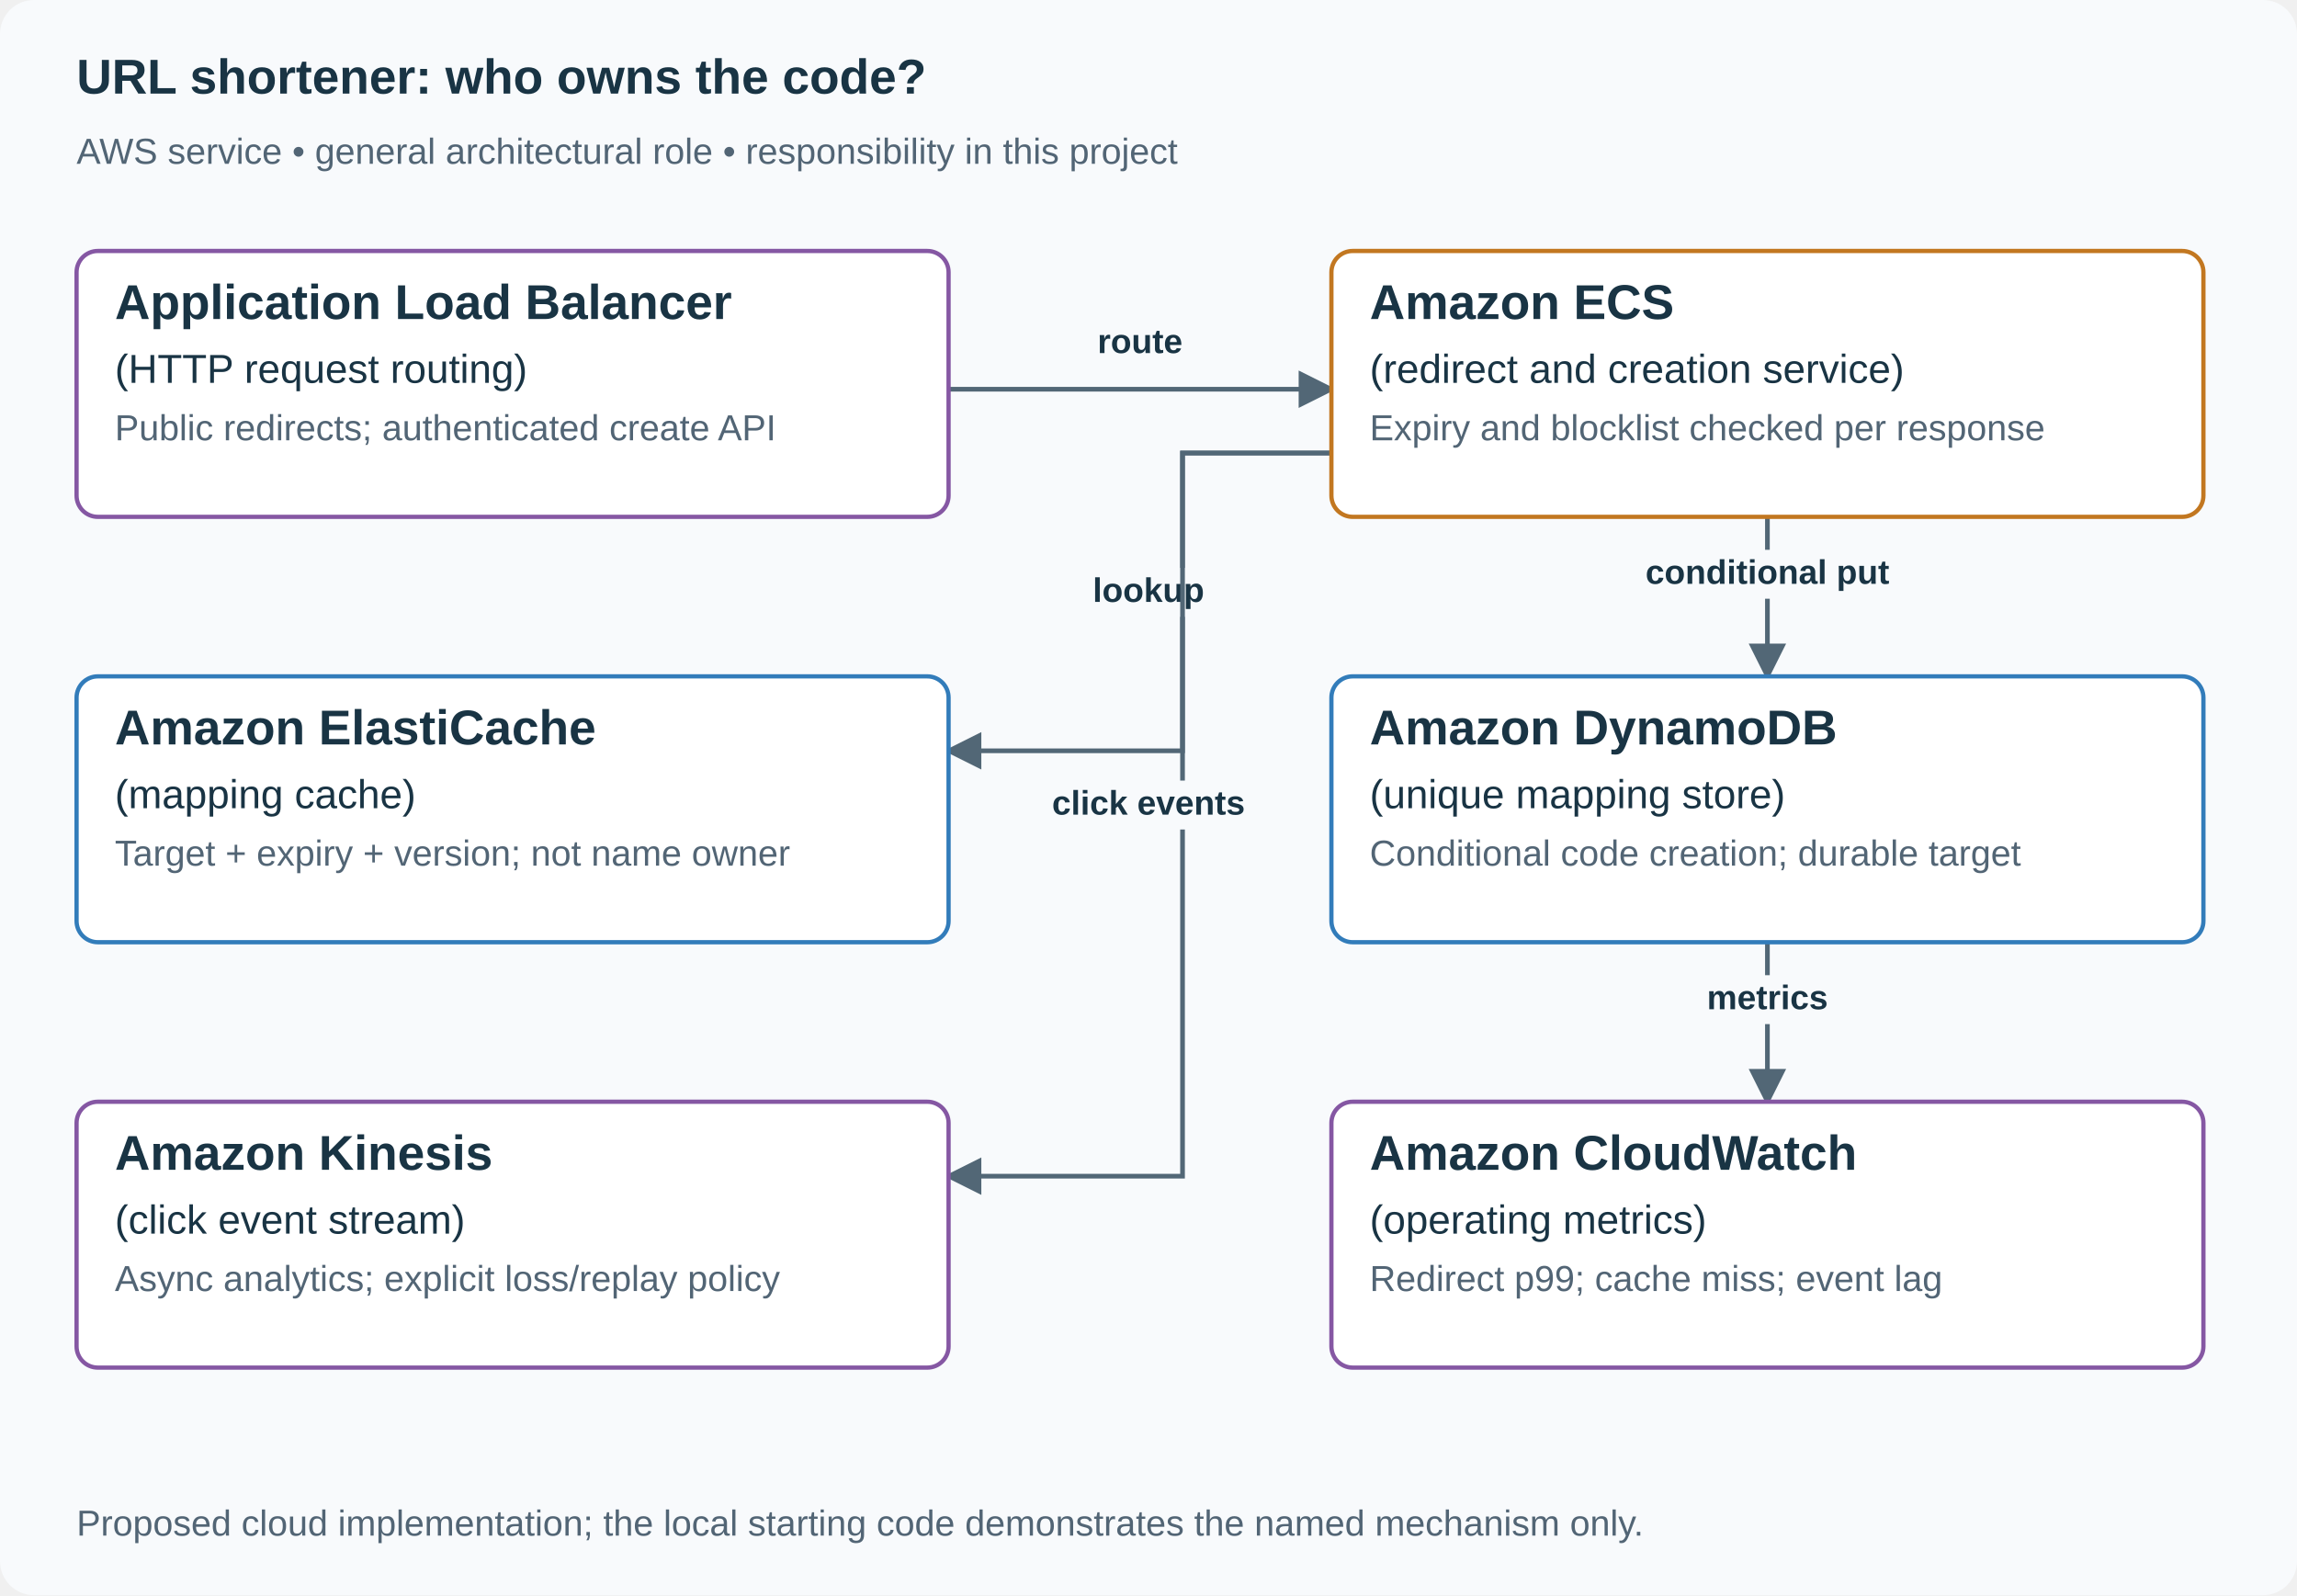
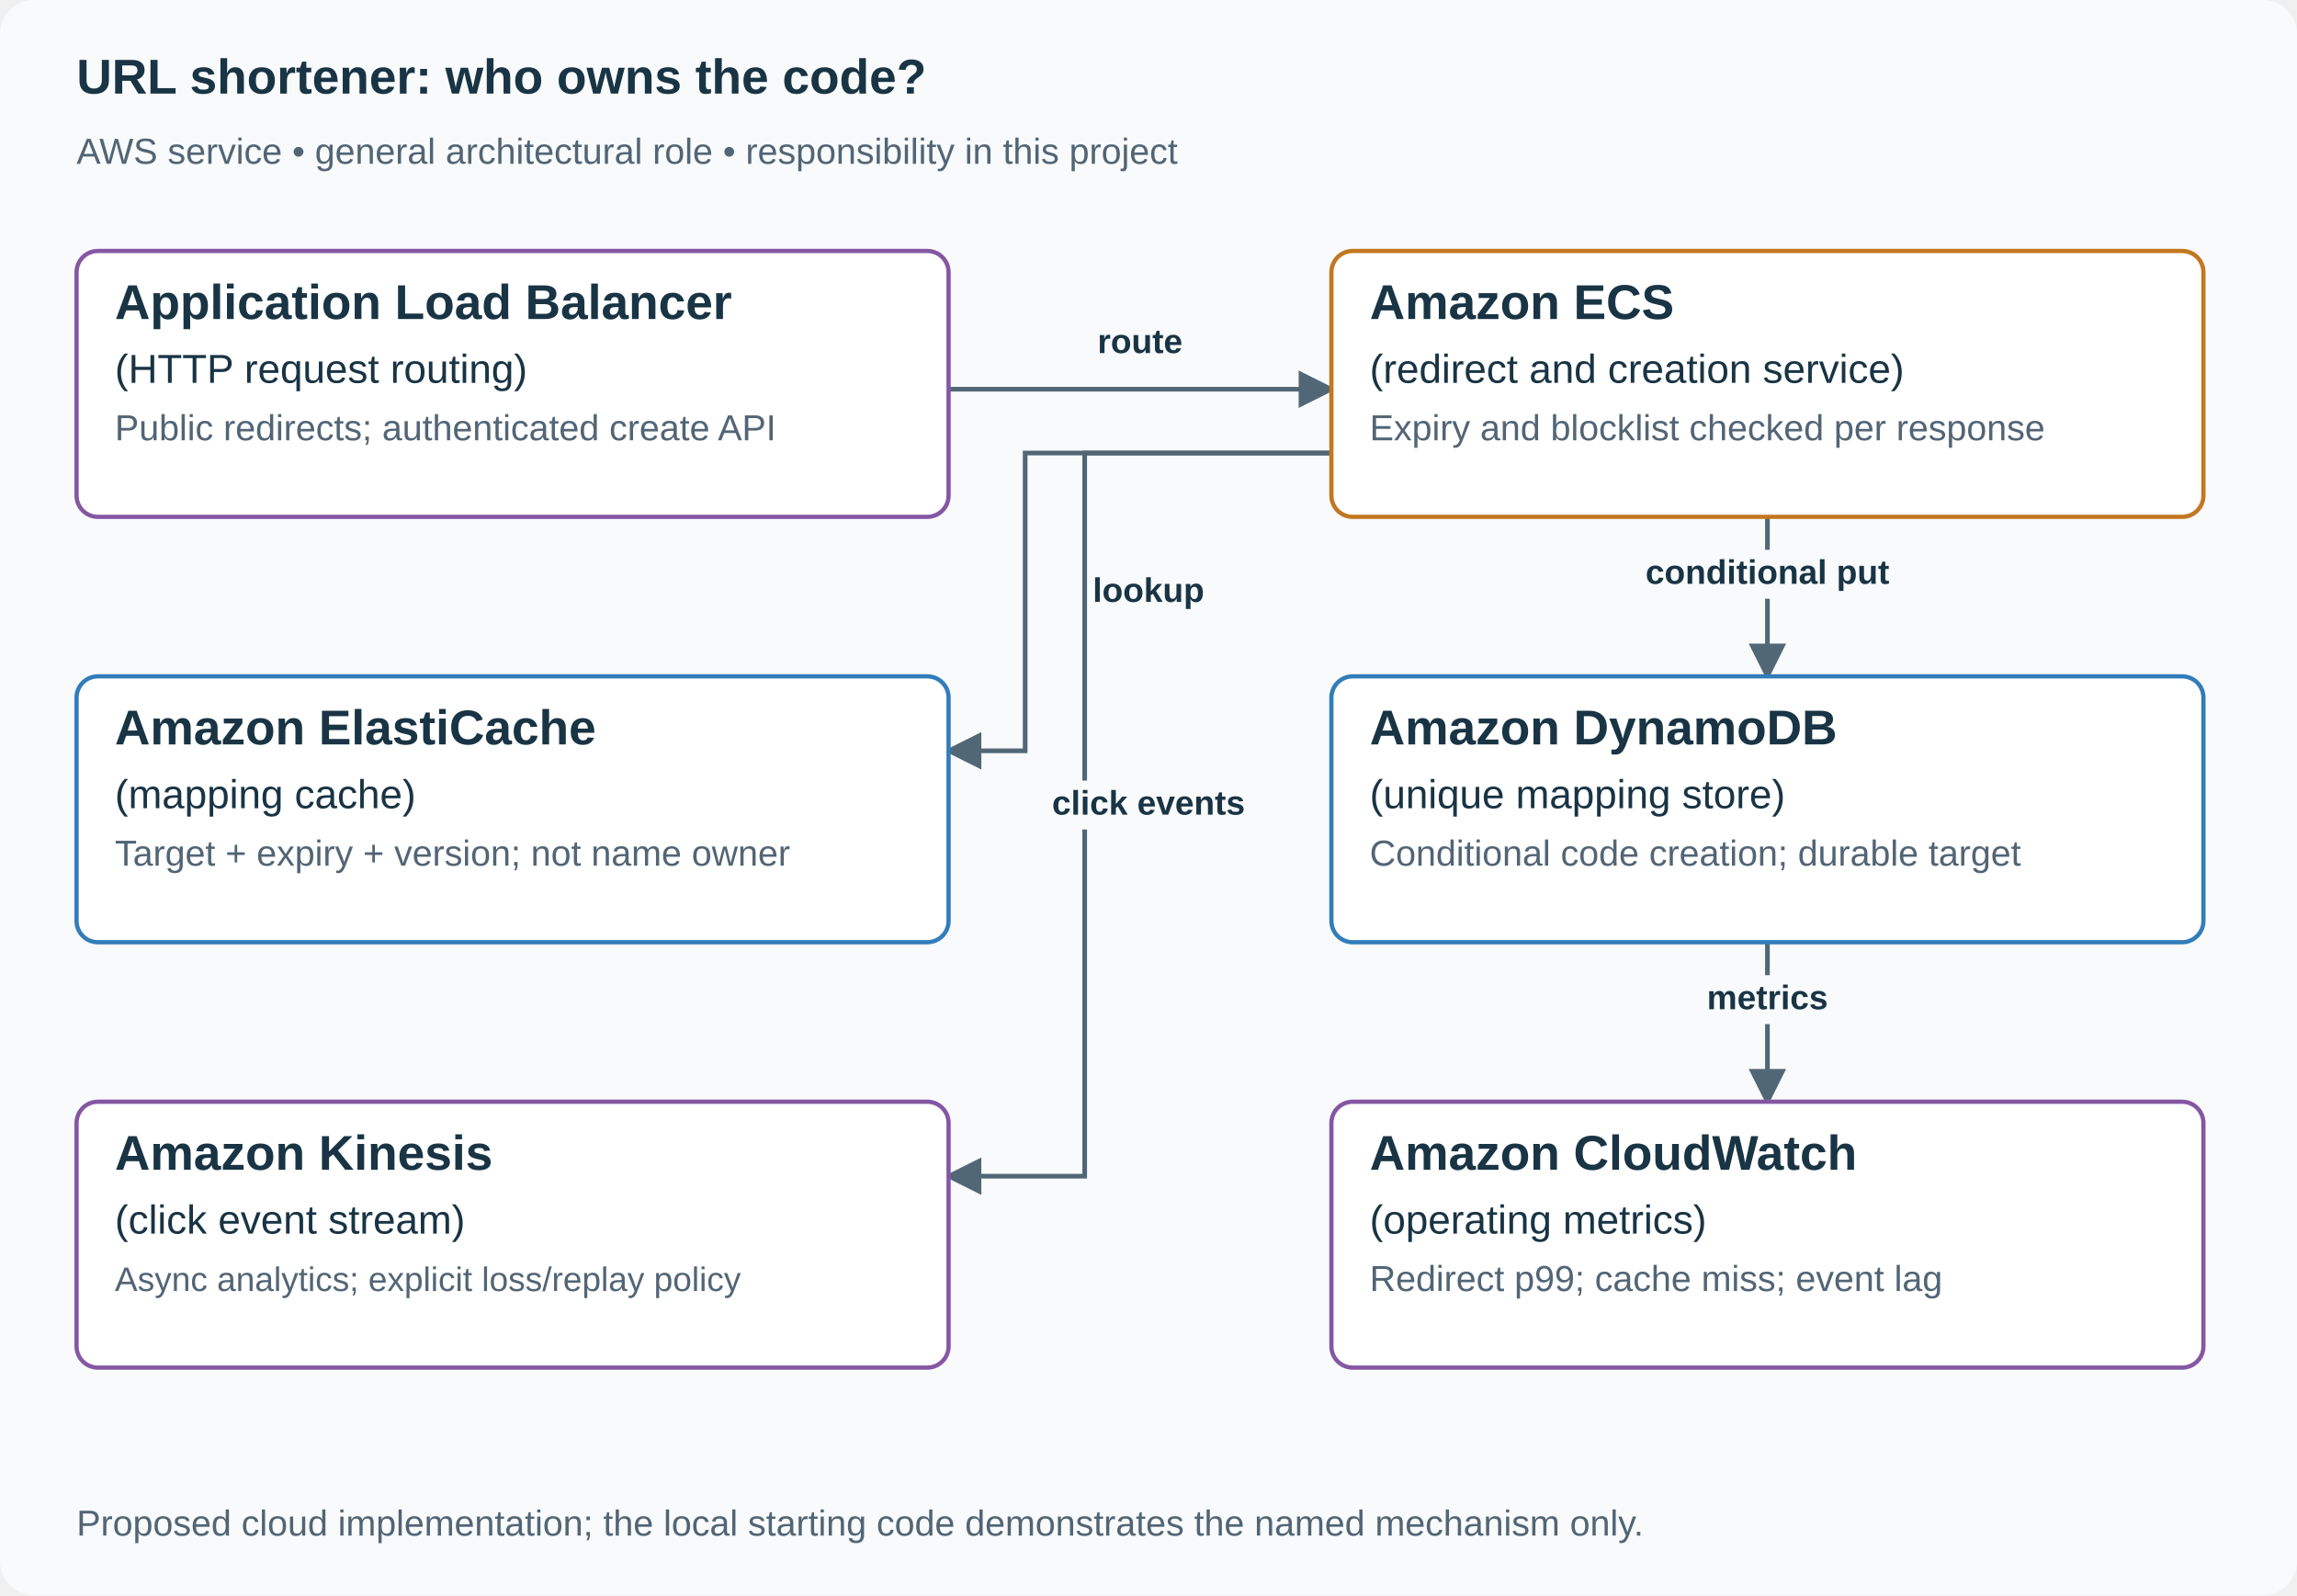
<svg xmlns="http://www.w3.org/2000/svg" width="1080" height="750" viewBox="0 0 1080 750" role="img" aria-labelledby="t d">
  <defs>
    <marker id="a" markerWidth="8" markerHeight="8" refX="7" refY="4" orient="auto">
      <path d="M0 0L8 4L0 8Z" fill="#526776" />
    </marker>
  </defs>
  <rect width="1080" height="750" rx="16" fill="#f8fafc" />
  <style>text{font-family:Arial,sans-serif;fill:#193444}.name{font-size:23px;font-weight:bold}.role{font-size:19px}.detail{font-size:17px;fill:#526575}.edge{font-size:16px;font-weight:bold}</style>
  <text x="36" y="44" class="name" style="font-size:23px">URL shortener: who owns the code?</text>
  <text x="36" y="77" class="detail">AWS service • general architectural role • responsibility in this project</text>
  <path d="M446 183 L626 183" fill="none" stroke="#526776" stroke-width="2.2" marker-end="url(#a)" />
-   <rect x="507.0" y="150" width="58.0" height="23" fill="#f8fafc" />
-   <text x="536.0" y="166" class="edge" text-anchor="middle">route</text>
+   <g transform="translate(536.0 166) rotate(0)">
+     <rect x="-29.0" y="-16" width="58.0" height="23" fill="#f8fafc" />
+     <text x="0" y="0" class="edge" text-anchor="middle">route</text>
+   </g>
  <path d="M831 243 L831 318" fill="none" stroke="#526776" stroke-width="2.2" marker-end="url(#a)" />
-   <rect x="760.0" y="258.5" width="142.0" height="23" fill="#f8fafc" />
-   <text x="831" y="274.5" class="edge" text-anchor="middle">conditional put</text>
-   <path d="M626 213 L556 213 L556 353 L446 353" fill="none" stroke="#526776" stroke-width="2.2" marker-end="url(#a)" />
-   <rect x="506.8" y="267.0" width="66.4" height="23" fill="#f8fafc" />
-   <text x="540" y="283.0" class="edge" text-anchor="middle">lookup</text>
-   <path d="M626 213 L556 213 L556 553 L446 553" fill="none" stroke="#526776" stroke-width="2.2" marker-end="url(#a)" />
-   <rect x="481.6" y="367.0" width="116.8" height="23" fill="#f8fafc" />
-   <text x="540" y="383.0" class="edge" text-anchor="middle">click events</text>
+   <g transform="translate(831 274.5) rotate(0)">
+     <rect x="-71.0" y="-16" width="142.0" height="23" fill="#f8fafc" />
+     <text x="0" y="0" class="edge" text-anchor="middle">conditional put</text>
+   </g>
+   <path d="M626 213 L482 213 L482 353 L446 353" fill="none" stroke="#526776" stroke-width="2.2" marker-end="url(#a)" />
+   <g transform="translate(540 283.0) rotate(0)">
+     <rect x="-33.2" y="-16" width="66.4" height="23" fill="#f8fafc" />
+     <text x="0" y="0" class="edge" text-anchor="middle">lookup</text>
+   </g>
+   <path d="M626 213 L510 213 L510 553 L446 553" fill="none" stroke="#526776" stroke-width="2.2" marker-end="url(#a)" />
+   <g transform="translate(540 383.0) rotate(0)">
+     <rect x="-58.4" y="-16" width="116.8" height="23" fill="#f8fafc" />
+     <text x="0" y="0" class="edge" text-anchor="middle">click events</text>
+   </g>
  <path d="M831 443 L831 518" fill="none" stroke="#526776" stroke-width="2.2" marker-end="url(#a)" />
-   <rect x="793.6" y="458.5" width="74.8" height="23" fill="#f8fafc" />
-   <text x="831" y="474.5" class="edge" text-anchor="middle">metrics</text>
+   <g transform="translate(831 474.5) rotate(0)">
+     <rect x="-37.4" y="-16" width="74.8" height="23" fill="#f8fafc" />
+     <text x="0" y="0" class="edge" text-anchor="middle">metrics</text>
+   </g>
  <rect x="36" y="118" width="410" height="125" rx="10" fill="white" stroke="#8557a3" stroke-width="2" />
  <text x="54" y="150" class="name" style="font-size:23px">Application Load Balancer</text>
-   <text x="54" y="180" class="role">(HTTP request routing)</text>
-   <text x="54" y="207" class="detail">Public redirects; authenticated create API</text>
+   <text x="54" y="180" class="role" style="font-size:19px">(HTTP request routing)</text>
+   <text x="54" y="207" class="detail" style="font-size:17px">Public redirects; authenticated create API</text>
  <rect x="626" y="118" width="410" height="125" rx="10" fill="white" stroke="#c27720" stroke-width="2" />
  <text x="644" y="150" class="name" style="font-size:23px">Amazon ECS</text>
-   <text x="644" y="180" class="role">(redirect and creation service)</text>
-   <text x="644" y="207" class="detail">Expiry and blocklist checked per response</text>
+   <text x="644" y="180" class="role" style="font-size:19px">(redirect and creation service)</text>
+   <text x="644" y="207" class="detail" style="font-size:17px">Expiry and blocklist checked per response</text>
  <rect x="36" y="318" width="410" height="125" rx="10" fill="white" stroke="#327cba" stroke-width="2" />
  <text x="54" y="350" class="name" style="font-size:23px">Amazon ElastiCache</text>
-   <text x="54" y="380" class="role">(mapping cache)</text>
-   <text x="54" y="407" class="detail">Target + expiry + version; not name owner</text>
+   <text x="54" y="380" class="role" style="font-size:19px">(mapping cache)</text>
+   <text x="54" y="407" class="detail" style="font-size:17px">Target + expiry + version; not name owner</text>
  <rect x="626" y="318" width="410" height="125" rx="10" fill="white" stroke="#327cba" stroke-width="2" />
  <text x="644" y="350" class="name" style="font-size:23px">Amazon DynamoDB</text>
-   <text x="644" y="380" class="role">(unique mapping store)</text>
-   <text x="644" y="407" class="detail">Conditional code creation; durable target</text>
+   <text x="644" y="380" class="role" style="font-size:19px">(unique mapping store)</text>
+   <text x="644" y="407" class="detail" style="font-size:17px">Conditional code creation; durable target</text>
  <rect x="36" y="518" width="410" height="125" rx="10" fill="white" stroke="#8557a3" stroke-width="2" />
  <text x="54" y="550" class="name" style="font-size:23px">Amazon Kinesis</text>
-   <text x="54" y="580" class="role">(click event stream)</text>
-   <text x="54" y="607" class="detail">Async analytics; explicit loss/replay policy</text>
+   <text x="54" y="580" class="role" style="font-size:19px">(click event stream)</text>
+   <text x="54" y="607" class="detail" style="font-size:16px">Async analytics; explicit loss/replay policy</text>
  <rect x="626" y="518" width="410" height="125" rx="10" fill="white" stroke="#8557a3" stroke-width="2" />
  <text x="644" y="550" class="name" style="font-size:23px">Amazon CloudWatch</text>
-   <text x="644" y="580" class="role">(operating metrics)</text>
-   <text x="644" y="607" class="detail">Redirect p99; cache miss; event lag</text>
+   <text x="644" y="580" class="role" style="font-size:19px">(operating metrics)</text>
+   <text x="644" y="607" class="detail" style="font-size:17px">Redirect p99; cache miss; event lag</text>
  <text x="36" y="722" class="detail">Proposed cloud implementation; the local starting code demonstrates the named mechanism only.</text>
</svg>
